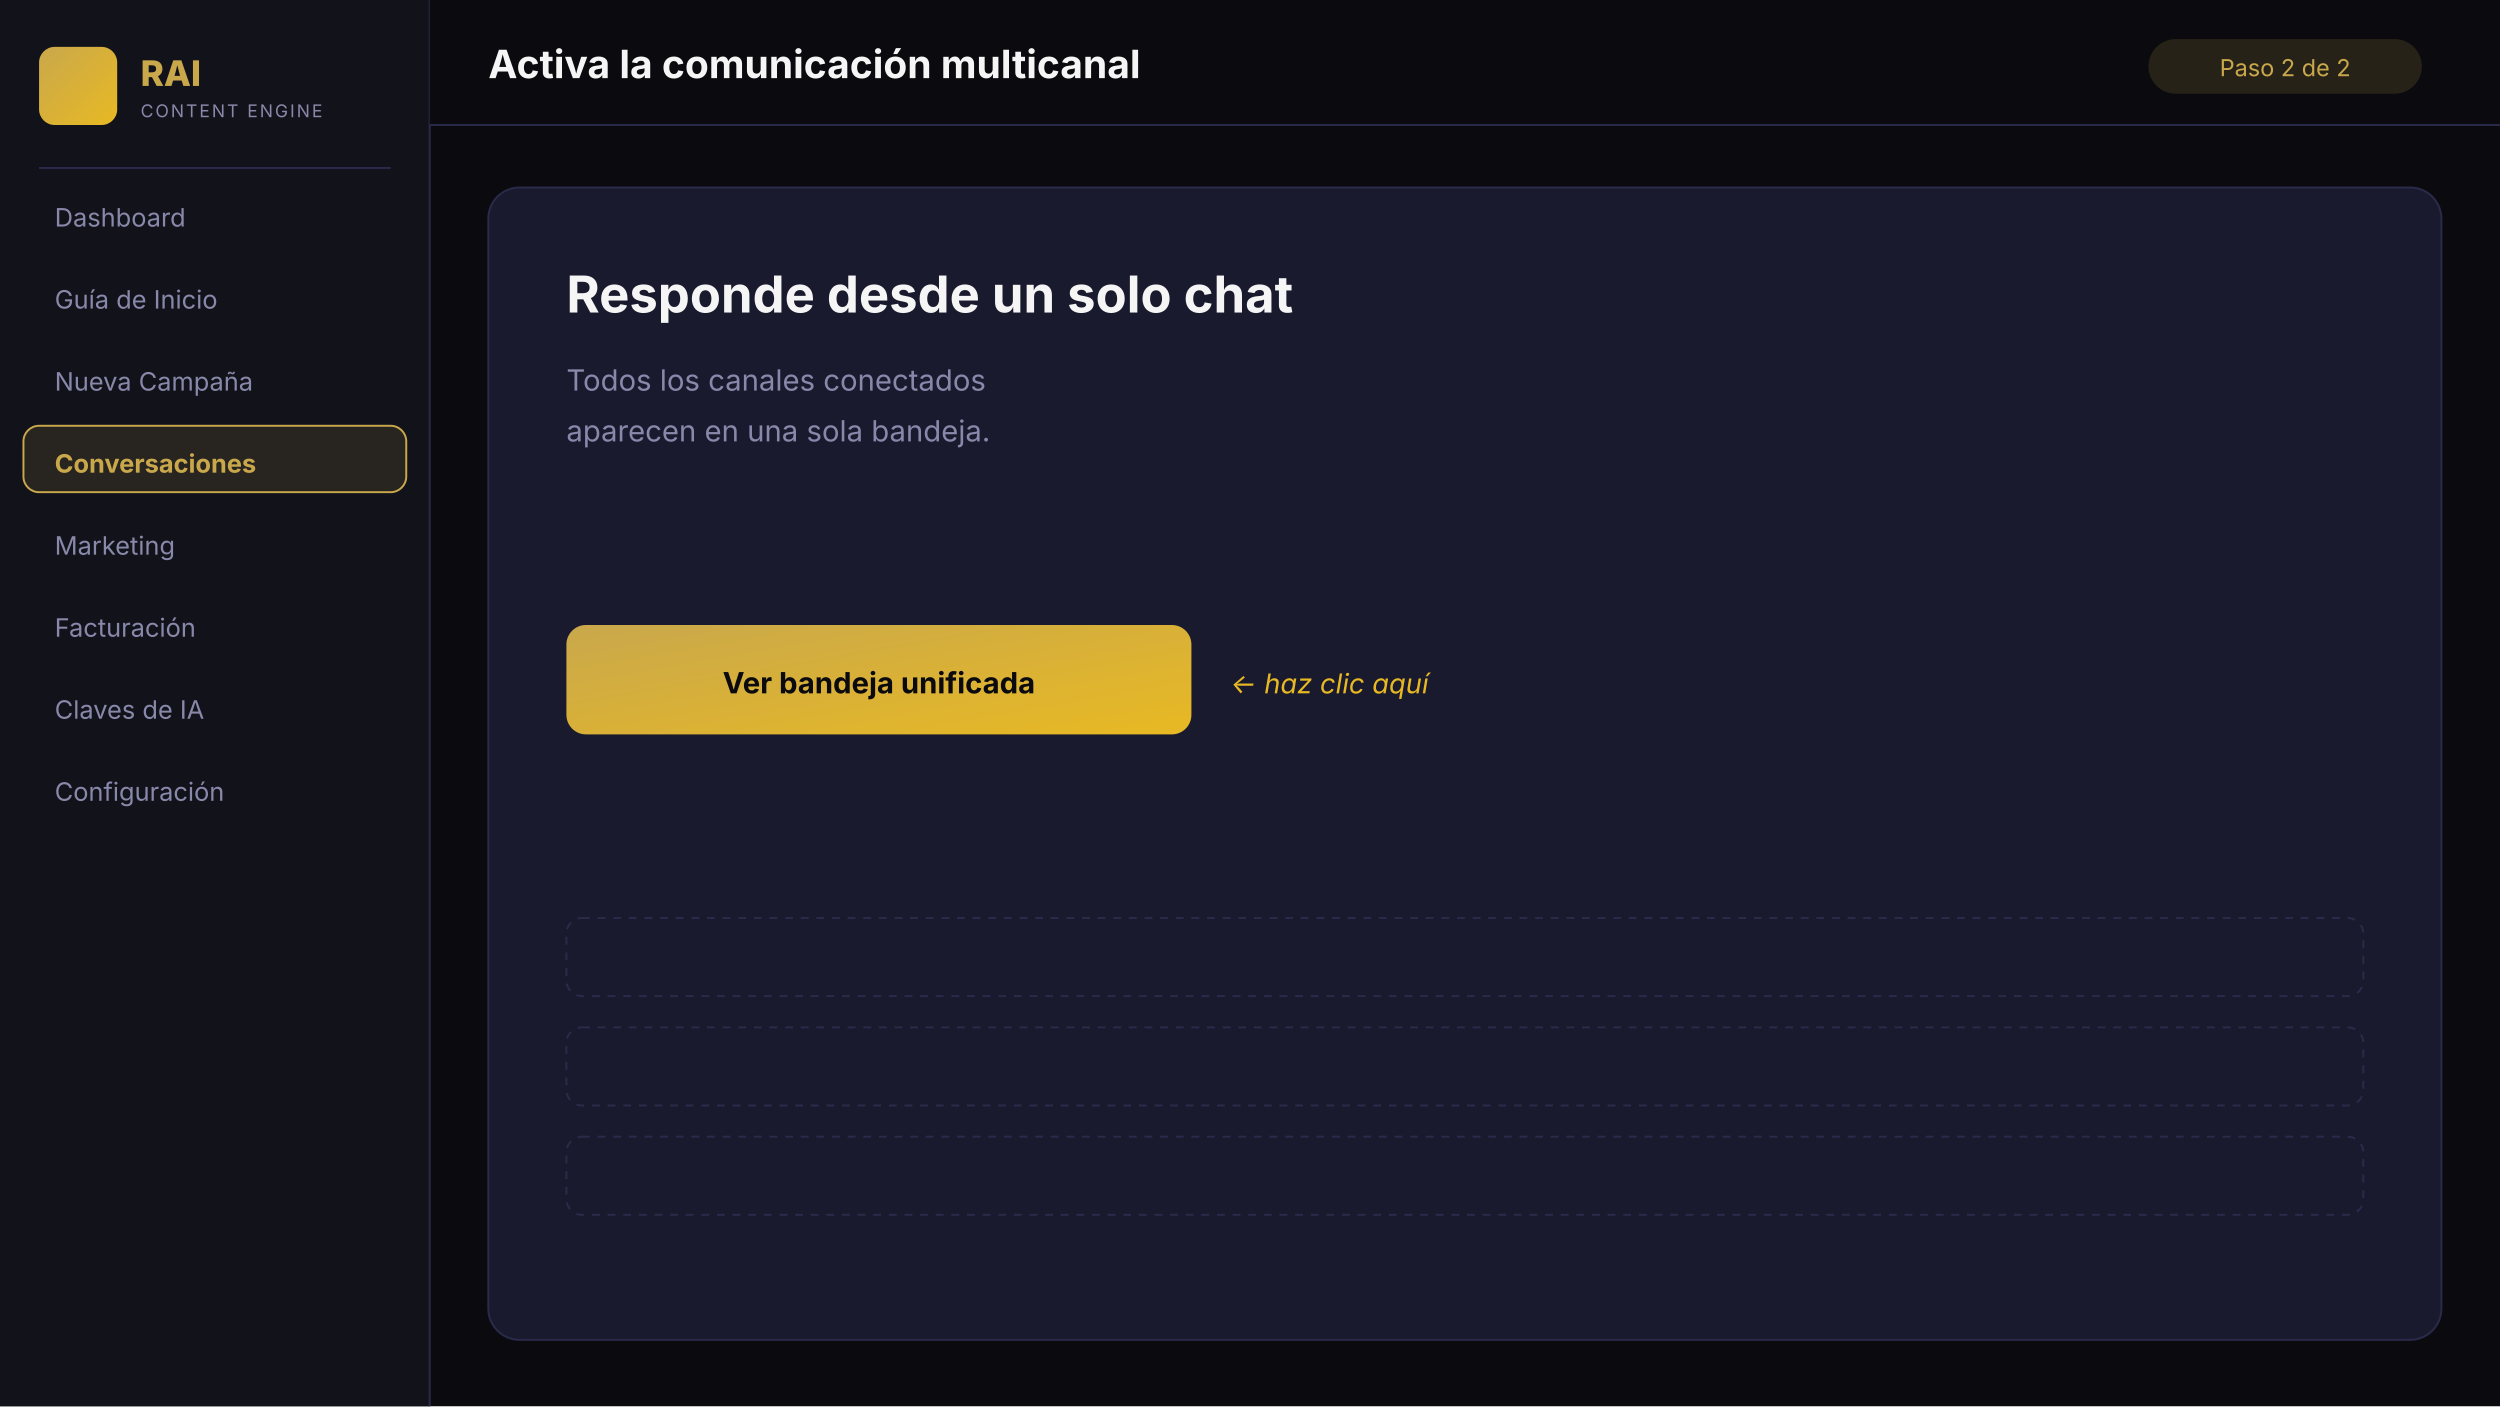
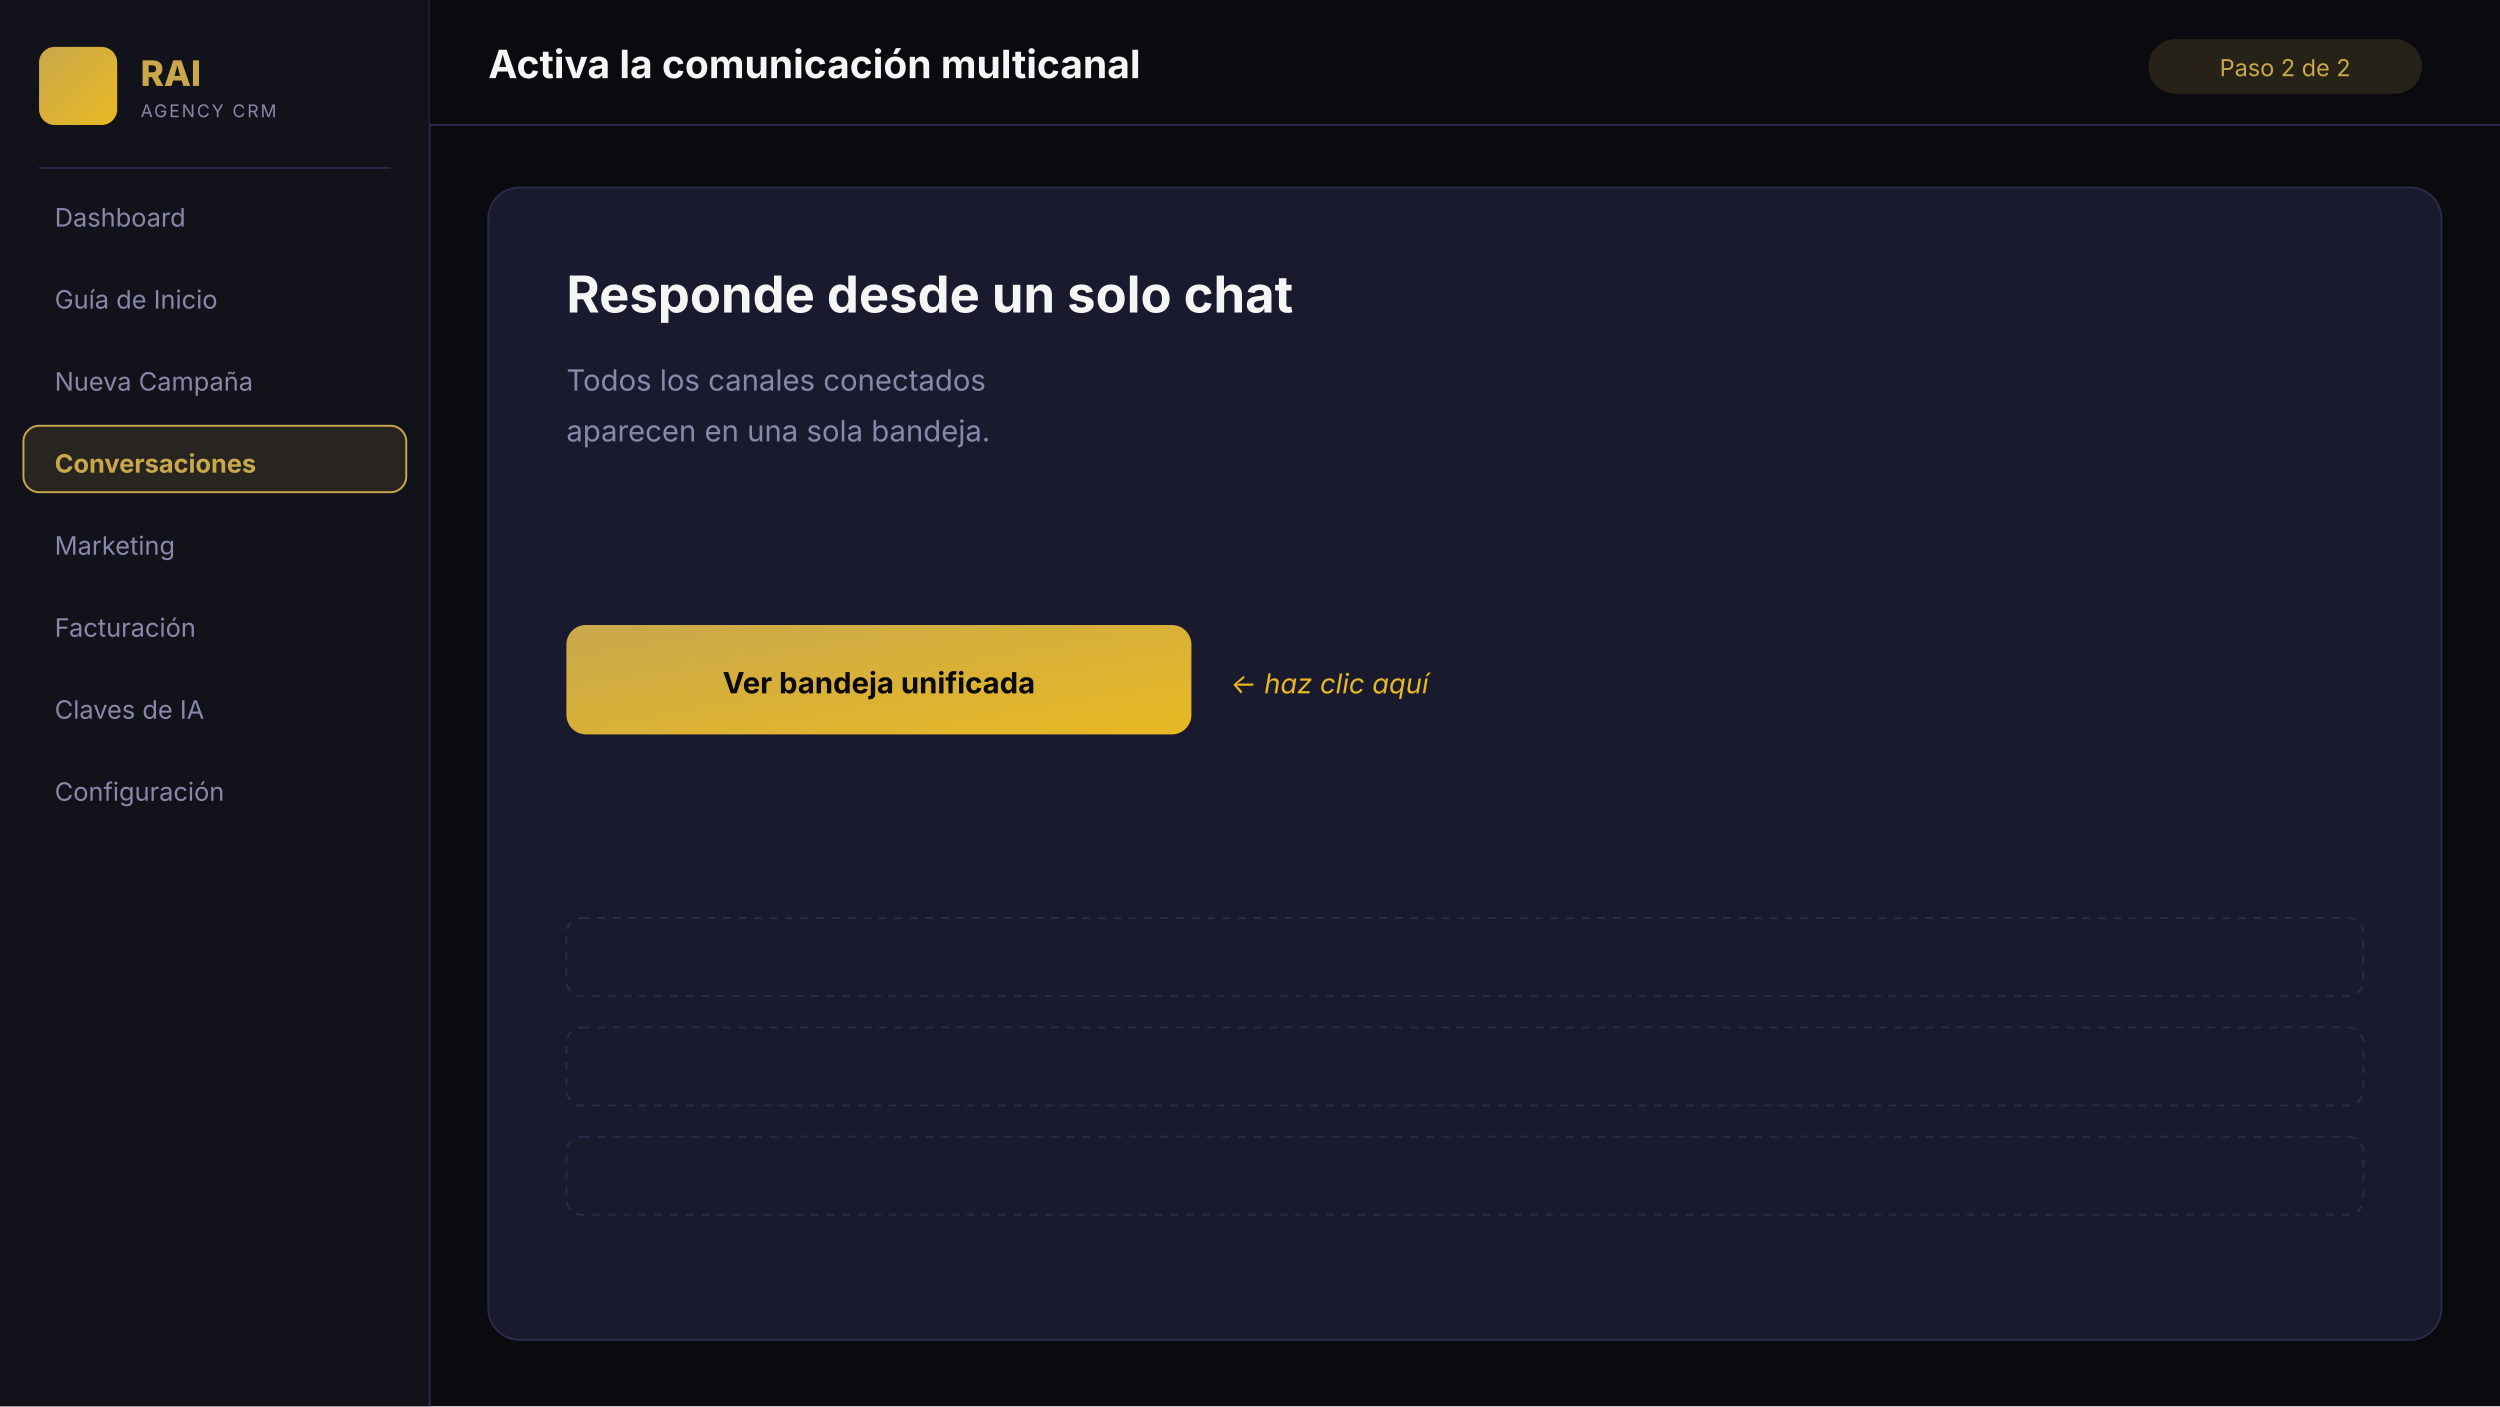
<svg xmlns="http://www.w3.org/2000/svg" viewBox="0 0 1280 720" font-family="Inter, Arial, sans-serif">
  <defs>
    <linearGradient id="goldGrad" x1="0" y1="0" x2="1" y2="1">
      <stop offset="0" stop-color="#C9A84C" />
      <stop offset="1" stop-color="#E8B923" />
    </linearGradient>
  </defs>
  <rect width="1280" height="720" fill="#0A0A0F" />
  <rect x="0" y="0" width="220" height="720" fill="#12121A" />
  <line x1="220" y1="0" x2="220" y2="720" stroke="#2A2A4A" stroke-width="1" />
  <rect x="20" y="24" width="40" height="40" rx="8" fill="url(#goldGrad)" />
  <text x="72" y="44" fill="#C9A84C" font-size="18" font-weight="800">RAI</text>
-   <text x="72" y="60" fill="#8888AA" font-size="9" letter-spacing="1">CONTENT ENGINE</text>
+   <text x="72" y="60" fill="#8888AA" font-size="9" letter-spacing="1">AGENCY CRM</text>
  <line x1="20" y1="86" x2="200" y2="86" stroke="#2A2A4A" stroke-width="1" />
  <text x="28" y="116" fill="#8888AA" font-family="Inter, Arial, sans-serif" font-size="13">Dashboard</text>
  <text x="28" y="158" fill="#8888AA" font-family="Inter, Arial, sans-serif" font-size="13">Guía de Inicio</text>
  <text x="28" y="200" fill="#8888AA" font-family="Inter, Arial, sans-serif" font-size="13">Nueva Campaña</text>
  <rect x="12" y="218" width="196" height="34" rx="8" fill="rgba(201,168,76,0.12)" stroke="#C9A84C" stroke-width="1" />
  <text x="28" y="242" fill="#C9A84C" font-family="Inter, Arial, sans-serif" font-size="13" font-weight="700">Conversaciones</text>
  <text x="28" y="284" fill="#8888AA" font-family="Inter, Arial, sans-serif" font-size="13">Marketing</text>
  <text x="28" y="326" fill="#8888AA" font-family="Inter, Arial, sans-serif" font-size="13">Facturación</text>
  <text x="28" y="368" fill="#8888AA" font-family="Inter, Arial, sans-serif" font-size="13">Claves de IA</text>
  <text x="28" y="410" fill="#8888AA" font-family="Inter, Arial, sans-serif" font-size="13">Configuración</text>
  <rect x="220" y="0" width="1060" height="64" fill="#0A0A0F" />
  <line x1="220" y1="64" x2="1280" y2="64" stroke="#2A2A4A" stroke-width="1" />
  <text x="250" y="40" fill="#F5F5F5" font-size="20" font-weight="700">Activa la comunicación multicanal</text>
  <rect x="1100" y="20" width="140" height="28" rx="14" fill="rgba(201,168,76,0.15)" />
  <text x="1170" y="39" fill="#C9A84C" font-size="12" text-anchor="middle">Paso 2 de 2</text>
  <rect x="250" y="96" width="1000" height="590" rx="16" fill="#1A1A2E" stroke="#2A2A4A" stroke-width="1" />
  <text x="290" y="160" fill="#F5F5F5" font-size="26" font-weight="700">Responde desde un solo chat</text>
  <text x="290" y="200" fill="#8888AA" font-size="15">
    <tspan x="290" dy="0">Todos los canales conectados</tspan>
    <tspan x="290" dy="26">aparecen en una sola bandeja.</tspan>
  </text>
  <rect x="290" y="320" width="320" height="56" rx="10" fill="url(#goldGrad)" />
  <text x="450" y="355" fill="#0A0A0F" font-size="15" font-weight="700" text-anchor="middle">Ver bandeja unificada</text>
  <text x="630" y="355" fill="#E8B923" font-size="14" font-style="italic">← haz clic aquí</text>
  <rect x="290" y="470" width="920" height="40" rx="8" fill="none" stroke="#2A2A4A" stroke-width="1" stroke-dasharray="4 4" />
  <rect x="290" y="526" width="920" height="40" rx="8" fill="none" stroke="#2A2A4A" stroke-width="1" stroke-dasharray="4 4" />
  <rect x="290" y="582" width="920" height="40" rx="8" fill="none" stroke="#2A2A4A" stroke-width="1" stroke-dasharray="4 4" />
</svg>
